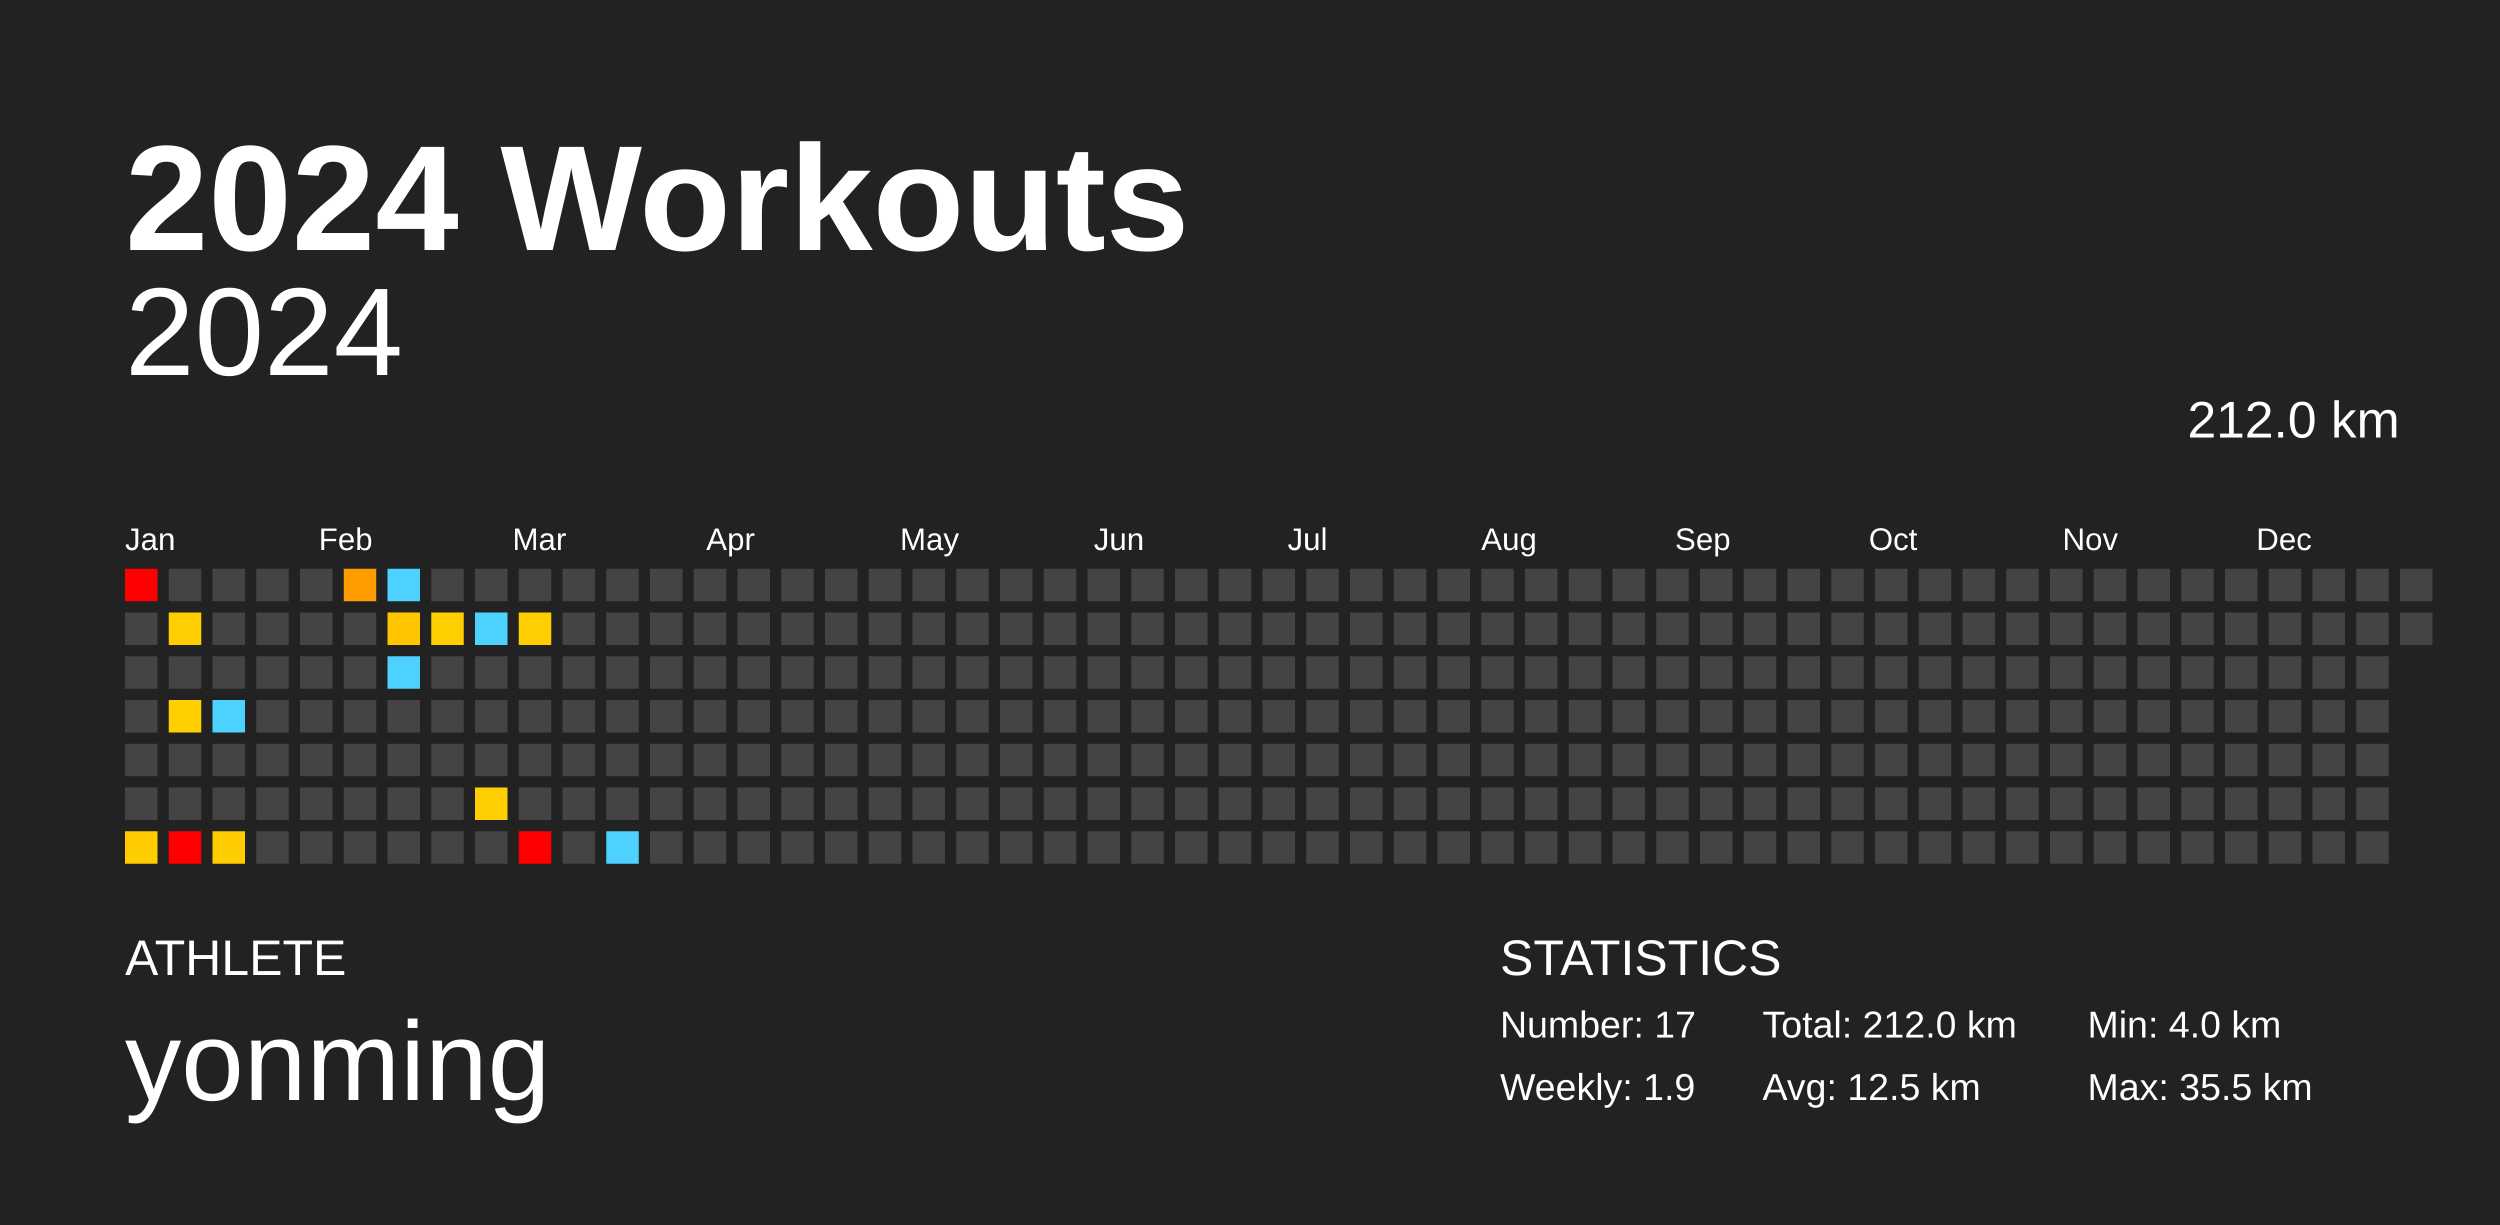
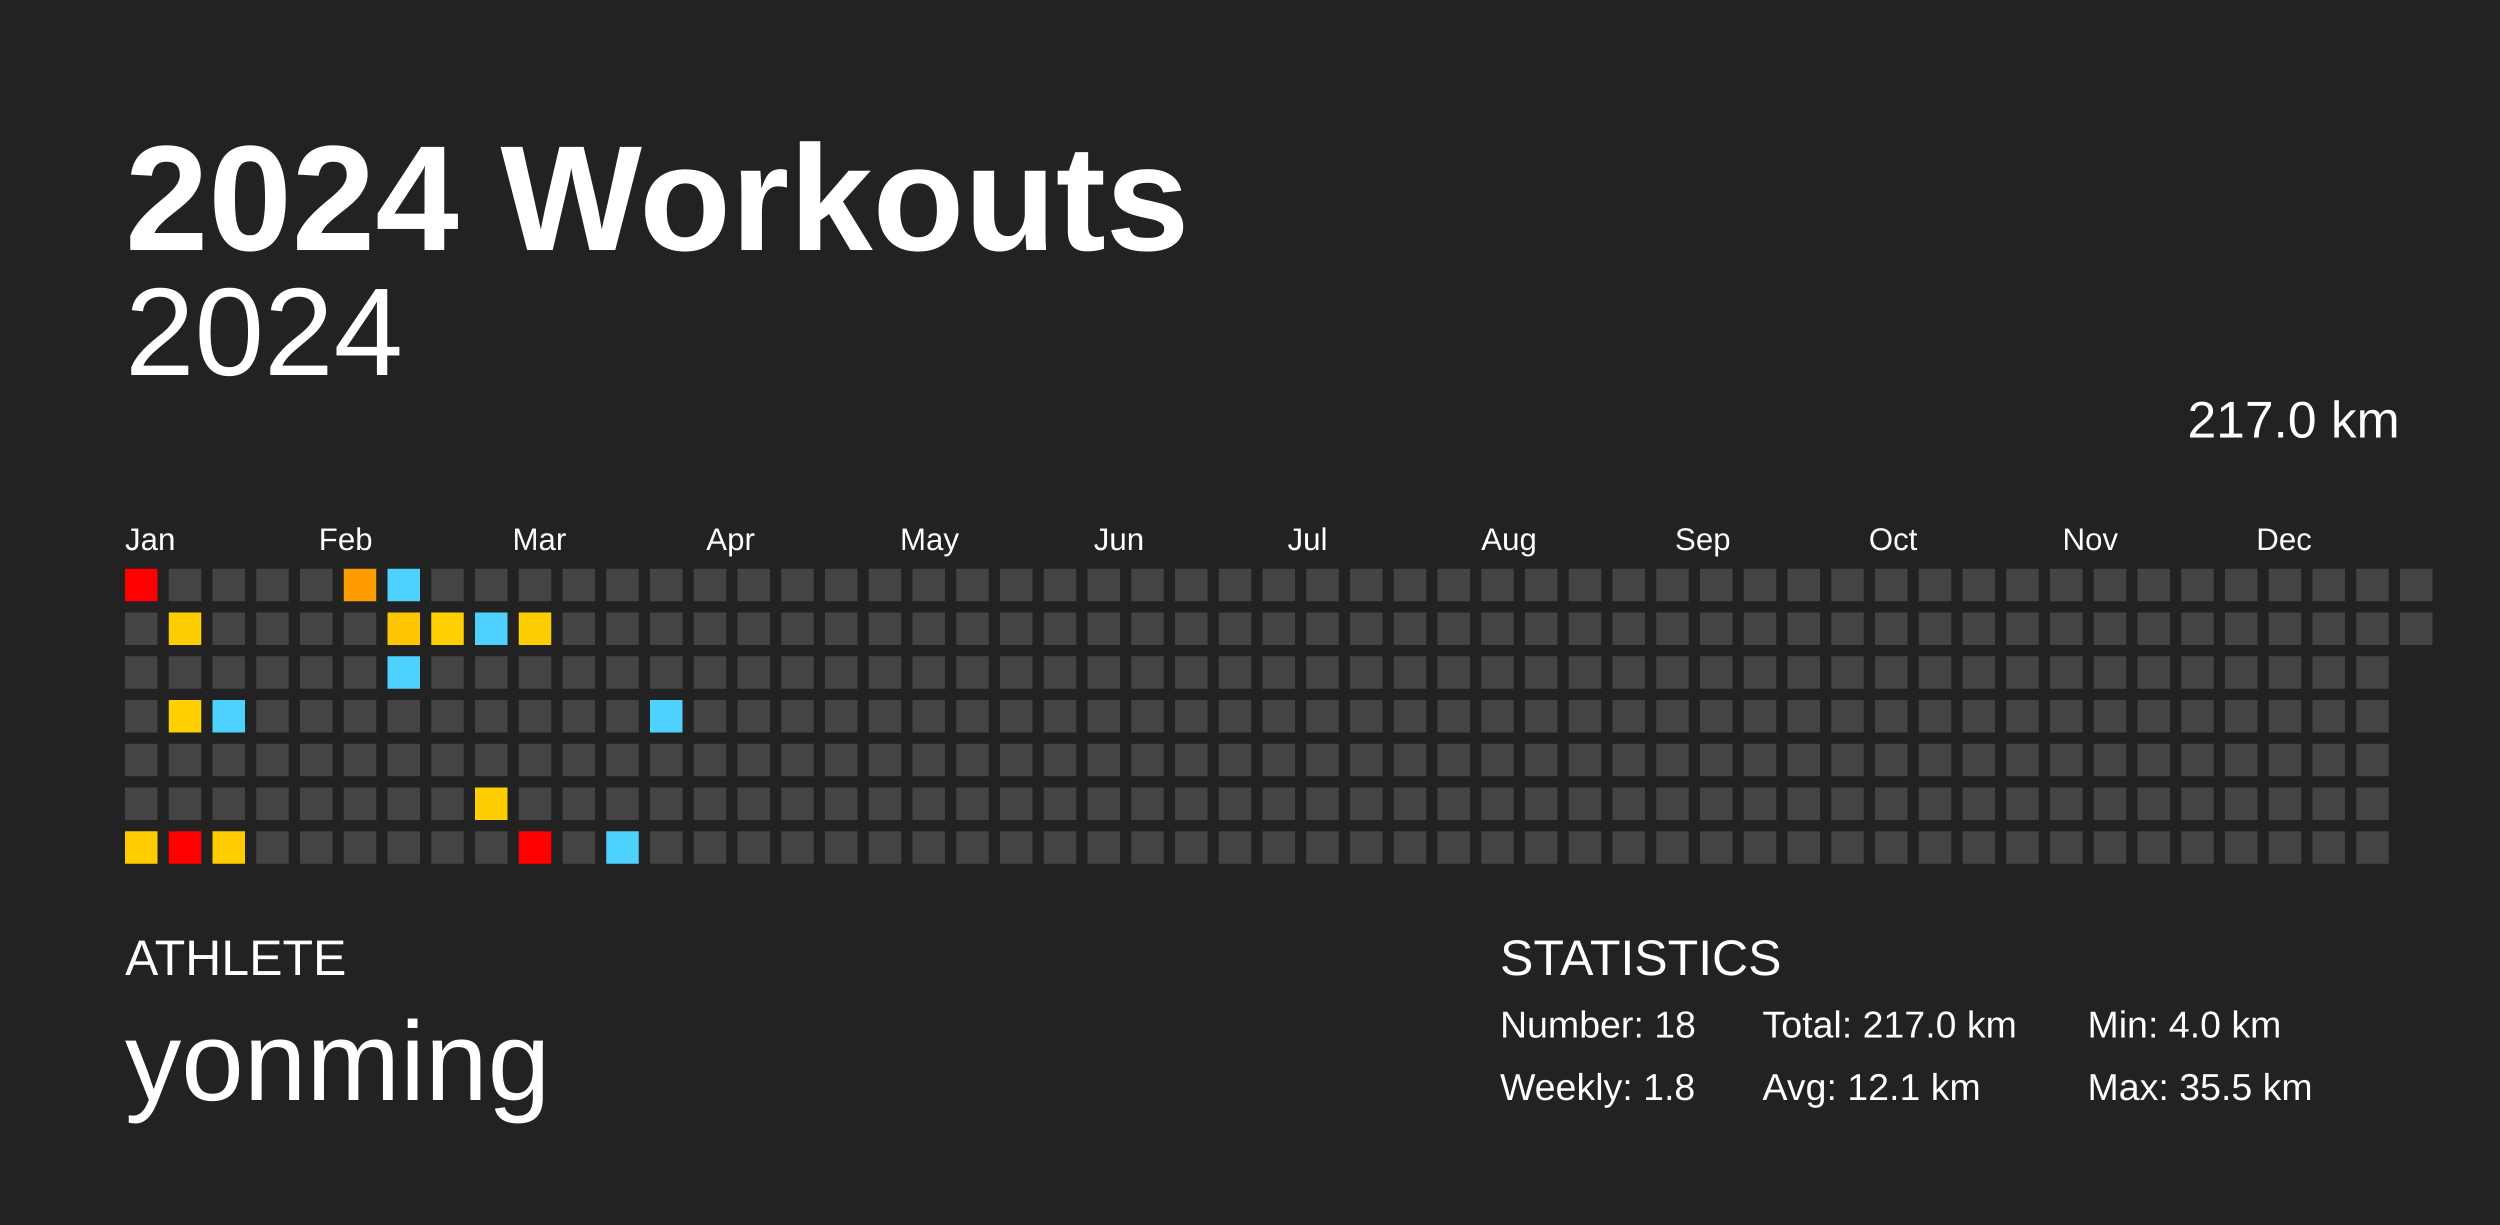
<svg xmlns="http://www.w3.org/2000/svg" baseProfile="full" height="98mm" version="1.1" viewBox="0,0,200,98" width="200mm">
  <defs />
  <rect fill="#222222" height="98" width="200" x="0" y="0" />
  <text fill="#FFFFFF" style="font-size:12px; font-family:Arial; font-weight:bold;" x="10" y="20">2024 Workouts</text>
  <text fill="#FFFFFF" style="font-size:4px; font-family:Arial" x="10" y="78">ATHLETE</text>
  <text fill="#FFFFFF" style="font-size:9px; font-family:Arial" x="10" y="88">yonming</text>
  <text fill="#FFFFFF" style="font-size:4px; font-family:Arial" x="120" y="78">STATISTICS</text>
-   <text fill="#FFFFFF" style="font-size:3px; font-family:Arial" x="120" y="83">Number: 17</text>
-   <text fill="#FFFFFF" style="font-size:3px; font-family:Arial" x="120" y="88">Weekly: 1.9</text>
-   <text fill="#FFFFFF" style="font-size:3px; font-family:Arial" x="141" y="83">Total: 212.0 km</text>
-   <text fill="#FFFFFF" style="font-size:3px; font-family:Arial" x="141" y="88">Avg: 12.5 km</text>
+   <text fill="#FFFFFF" style="font-size:3px; font-family:Arial" x="120" y="83">Number: 18</text>
+   <text fill="#FFFFFF" style="font-size:3px; font-family:Arial" x="120" y="88">Weekly: 1.8</text>
+   <text fill="#FFFFFF" style="font-size:3px; font-family:Arial" x="141" y="83">Total: 217.0 km</text>
+   <text fill="#FFFFFF" style="font-size:3px; font-family:Arial" x="141" y="88">Avg: 12.1 km</text>
  <text fill="#FFFFFF" style="font-size:3px; font-family:Arial" x="167" y="83">Min: 4.0 km</text>
  <text fill="#FFFFFF" style="font-size:3px; font-family:Arial" x="167" y="88">Max: 35.5 km</text>
  <text alignment-baseline="hanging" fill="#FFFFFF" style="font-size:10.0px; font-family:Arial;" x="10" y="30">2024</text>
-   <text alignment-baseline="hanging" fill="#FFFFFF" style="font-size:4.125px; font-family:Arial;" x="175" y="35">212.0 km</text>
+   <text alignment-baseline="hanging" fill="#FFFFFF" style="font-size:4.125px; font-family:Arial;" x="175" y="35">217.0 km</text>
  <text fill="#FFFFFF" style="font-size:2.5px; font-family:Arial" x="10.0" y="44">Jan</text>
  <text fill="#FFFFFF" style="font-size:2.5px; font-family:Arial" x="25.5" y="44">Feb</text>
  <text fill="#FFFFFF" style="font-size:2.5px; font-family:Arial" x="41.0" y="44">Mar</text>
  <text fill="#FFFFFF" style="font-size:2.5px; font-family:Arial" x="56.5" y="44">Apr</text>
  <text fill="#FFFFFF" style="font-size:2.5px; font-family:Arial" x="72.0" y="44">May</text>
  <text fill="#FFFFFF" style="font-size:2.5px; font-family:Arial" x="87.5" y="44">Jun</text>
  <text fill="#FFFFFF" style="font-size:2.5px; font-family:Arial" x="103.0" y="44">Jul</text>
  <text fill="#FFFFFF" style="font-size:2.5px; font-family:Arial" x="118.5" y="44">Aug</text>
  <text fill="#FFFFFF" style="font-size:2.5px; font-family:Arial" x="134.0" y="44">Sep</text>
  <text fill="#FFFFFF" style="font-size:2.5px; font-family:Arial" x="149.5" y="44">Oct</text>
  <text fill="#FFFFFF" style="font-size:2.5px; font-family:Arial" x="165.0" y="44">Nov</text>
  <text fill="#FFFFFF" style="font-size:2.5px; font-family:Arial" x="180.5" y="44">Dec</text>
  <rect fill="red" height="2.6" width="2.6" x="10.0" y="45.5" />
  <rect fill="#444444" height="2.6" width="2.6" x="10.0" y="49.0" />
  <rect fill="#444444" height="2.6" width="2.6" x="10.0" y="52.5" />
  <rect fill="#444444" height="2.6" width="2.6" x="10.0" y="56.0" />
  <rect fill="#444444" height="2.6" width="2.6" x="10.0" y="59.5" />
  <rect fill="#444444" height="2.6" width="2.6" x="10.0" y="63.0" />
  <rect fill="#ffcc00" height="2.6" width="2.6" x="10.0" y="66.5" />
  <rect fill="#444444" height="2.6" width="2.6" x="13.5" y="45.5" />
  <rect fill="#ffce00" height="2.6" width="2.6" x="13.5" y="49.0" />
  <rect fill="#444444" height="2.6" width="2.6" x="13.5" y="52.5" />
  <rect fill="#ffcf00" height="2.6" width="2.6" x="13.5" y="56.0" />
  <rect fill="#444444" height="2.6" width="2.6" x="13.5" y="59.5" />
  <rect fill="#444444" height="2.6" width="2.6" x="13.5" y="63.0" />
  <rect fill="red" height="2.6" width="2.6" x="13.5" y="66.5" />
  <rect fill="#444444" height="2.6" width="2.6" x="17.0" y="45.5" />
  <rect fill="#444444" height="2.6" width="2.6" x="17.0" y="49.0" />
  <rect fill="#444444" height="2.6" width="2.6" x="17.0" y="52.5" />
  <rect fill="#4dd2ff" height="2.6" width="2.6" x="17.0" y="56.0" />
  <rect fill="#444444" height="2.6" width="2.6" x="17.0" y="59.5" />
  <rect fill="#444444" height="2.6" width="2.6" x="17.0" y="63.0" />
  <rect fill="#ffcc00" height="2.6" width="2.6" x="17.0" y="66.5" />
  <rect fill="#444444" height="2.6" width="2.6" x="20.5" y="45.5" />
  <rect fill="#444444" height="2.6" width="2.6" x="20.5" y="49.0" />
  <rect fill="#444444" height="2.6" width="2.6" x="20.5" y="52.5" />
  <rect fill="#444444" height="2.6" width="2.6" x="20.5" y="56.0" />
  <rect fill="#444444" height="2.6" width="2.6" x="20.5" y="59.5" />
  <rect fill="#444444" height="2.6" width="2.6" x="20.5" y="63.0" />
  <rect fill="#444444" height="2.6" width="2.6" x="20.5" y="66.5" />
  <rect fill="#444444" height="2.6" width="2.6" x="24.0" y="45.5" />
  <rect fill="#444444" height="2.6" width="2.6" x="24.0" y="49.0" />
  <rect fill="#444444" height="2.6" width="2.6" x="24.0" y="52.5" />
  <rect fill="#444444" height="2.6" width="2.6" x="24.0" y="56.0" />
  <rect fill="#444444" height="2.6" width="2.6" x="24.0" y="59.5" />
  <rect fill="#444444" height="2.6" width="2.6" x="24.0" y="63.0" />
  <rect fill="#444444" height="2.6" width="2.6" x="24.0" y="66.5" />
  <rect fill="#ff9d00" height="2.6" width="2.6" x="27.5" y="45.5" />
  <rect fill="#444444" height="2.6" width="2.6" x="27.5" y="49.0" />
  <rect fill="#444444" height="2.6" width="2.6" x="27.5" y="52.5" />
  <rect fill="#444444" height="2.6" width="2.6" x="27.5" y="56.0" />
  <rect fill="#444444" height="2.6" width="2.6" x="27.5" y="59.5" />
  <rect fill="#444444" height="2.6" width="2.6" x="27.5" y="63.0" />
  <rect fill="#444444" height="2.6" width="2.6" x="27.5" y="66.5" />
  <rect fill="#4dd2ff" height="2.6" width="2.6" x="31.0" y="45.5" />
  <rect fill="#ffc600" height="2.6" width="2.6" x="31.0" y="49.0" />
  <rect fill="#4dd2ff" height="2.6" width="2.6" x="31.0" y="52.5" />
  <rect fill="#444444" height="2.6" width="2.6" x="31.0" y="56.0" />
  <rect fill="#444444" height="2.6" width="2.6" x="31.0" y="59.5" />
  <rect fill="#444444" height="2.6" width="2.6" x="31.0" y="63.0" />
  <rect fill="#444444" height="2.6" width="2.6" x="31.0" y="66.5" />
  <rect fill="#444444" height="2.6" width="2.6" x="34.5" y="45.5" />
  <rect fill="#ffcf00" height="2.6" width="2.6" x="34.5" y="49.0" />
  <rect fill="#444444" height="2.6" width="2.6" x="34.5" y="52.5" />
  <rect fill="#444444" height="2.6" width="2.6" x="34.5" y="56.0" />
  <rect fill="#444444" height="2.6" width="2.6" x="34.5" y="59.5" />
  <rect fill="#444444" height="2.6" width="2.6" x="34.5" y="63.0" />
  <rect fill="#444444" height="2.6" width="2.6" x="34.5" y="66.5" />
  <rect fill="#444444" height="2.6" width="2.6" x="38.0" y="45.5" />
  <rect fill="#4dd2ff" height="2.6" width="2.6" x="38.0" y="49.0" />
  <rect fill="#444444" height="2.6" width="2.6" x="38.0" y="52.5" />
  <rect fill="#444444" height="2.6" width="2.6" x="38.0" y="56.0" />
  <rect fill="#444444" height="2.6" width="2.6" x="38.0" y="59.5" />
  <rect fill="#ffce00" height="2.6" width="2.6" x="38.0" y="63.0" />
  <rect fill="#444444" height="2.6" width="2.6" x="38.0" y="66.5" />
  <rect fill="#444444" height="2.6" width="2.6" x="41.5" y="45.5" />
  <rect fill="#ffce00" height="2.6" width="2.6" x="41.5" y="49.0" />
  <rect fill="#444444" height="2.6" width="2.6" x="41.5" y="52.5" />
  <rect fill="#444444" height="2.6" width="2.6" x="41.5" y="56.0" />
  <rect fill="#444444" height="2.6" width="2.6" x="41.5" y="59.5" />
  <rect fill="#444444" height="2.6" width="2.6" x="41.5" y="63.0" />
  <rect fill="red" height="2.6" width="2.6" x="41.5" y="66.5" />
  <rect fill="#444444" height="2.6" width="2.6" x="45.0" y="45.5" />
  <rect fill="#444444" height="2.6" width="2.6" x="45.0" y="49.0" />
  <rect fill="#444444" height="2.6" width="2.6" x="45.0" y="52.5" />
  <rect fill="#444444" height="2.6" width="2.6" x="45.0" y="56.0" />
  <rect fill="#444444" height="2.6" width="2.6" x="45.0" y="59.5" />
  <rect fill="#444444" height="2.6" width="2.6" x="45.0" y="63.0" />
  <rect fill="#444444" height="2.6" width="2.6" x="45.0" y="66.5" />
  <rect fill="#444444" height="2.6" width="2.6" x="48.5" y="45.5" />
  <rect fill="#444444" height="2.6" width="2.6" x="48.5" y="49.0" />
  <rect fill="#444444" height="2.6" width="2.6" x="48.5" y="52.5" />
  <rect fill="#444444" height="2.6" width="2.6" x="48.5" y="56.0" />
  <rect fill="#444444" height="2.6" width="2.6" x="48.5" y="59.5" />
  <rect fill="#444444" height="2.6" width="2.6" x="48.5" y="63.0" />
  <rect fill="#4dd2ff" height="2.6" width="2.6" x="48.5" y="66.5" />
  <rect fill="#444444" height="2.6" width="2.6" x="52.0" y="45.5" />
  <rect fill="#444444" height="2.6" width="2.6" x="52.0" y="49.0" />
  <rect fill="#444444" height="2.6" width="2.6" x="52.0" y="52.5" />
-   <rect fill="#444444" height="2.6" width="2.6" x="52.0" y="56.0" />
+   <rect fill="#4dd2ff" height="2.6" width="2.6" x="52.0" y="56.0" />
  <rect fill="#444444" height="2.6" width="2.6" x="52.0" y="59.5" />
  <rect fill="#444444" height="2.6" width="2.6" x="52.0" y="63.0" />
  <rect fill="#444444" height="2.6" width="2.6" x="52.0" y="66.5" />
  <rect fill="#444444" height="2.6" width="2.6" x="55.5" y="45.5" />
  <rect fill="#444444" height="2.6" width="2.6" x="55.5" y="49.0" />
  <rect fill="#444444" height="2.6" width="2.6" x="55.5" y="52.5" />
  <rect fill="#444444" height="2.6" width="2.6" x="55.5" y="56.0" />
  <rect fill="#444444" height="2.6" width="2.6" x="55.5" y="59.5" />
  <rect fill="#444444" height="2.6" width="2.6" x="55.5" y="63.0" />
  <rect fill="#444444" height="2.6" width="2.6" x="55.5" y="66.5" />
  <rect fill="#444444" height="2.6" width="2.6" x="59.0" y="45.5" />
  <rect fill="#444444" height="2.6" width="2.6" x="59.0" y="49.0" />
  <rect fill="#444444" height="2.6" width="2.6" x="59.0" y="52.5" />
  <rect fill="#444444" height="2.6" width="2.6" x="59.0" y="56.0" />
  <rect fill="#444444" height="2.6" width="2.6" x="59.0" y="59.5" />
  <rect fill="#444444" height="2.6" width="2.6" x="59.0" y="63.0" />
  <rect fill="#444444" height="2.6" width="2.6" x="59.0" y="66.5" />
  <rect fill="#444444" height="2.6" width="2.6" x="62.5" y="45.5" />
  <rect fill="#444444" height="2.6" width="2.6" x="62.5" y="49.0" />
  <rect fill="#444444" height="2.6" width="2.6" x="62.5" y="52.5" />
  <rect fill="#444444" height="2.6" width="2.6" x="62.5" y="56.0" />
  <rect fill="#444444" height="2.6" width="2.6" x="62.5" y="59.5" />
  <rect fill="#444444" height="2.6" width="2.6" x="62.5" y="63.0" />
  <rect fill="#444444" height="2.6" width="2.6" x="62.5" y="66.5" />
  <rect fill="#444444" height="2.6" width="2.6" x="66.0" y="45.5" />
  <rect fill="#444444" height="2.6" width="2.6" x="66.0" y="49.0" />
  <rect fill="#444444" height="2.6" width="2.6" x="66.0" y="52.5" />
  <rect fill="#444444" height="2.6" width="2.6" x="66.0" y="56.0" />
  <rect fill="#444444" height="2.6" width="2.6" x="66.0" y="59.5" />
  <rect fill="#444444" height="2.6" width="2.6" x="66.0" y="63.0" />
  <rect fill="#444444" height="2.6" width="2.6" x="66.0" y="66.5" />
  <rect fill="#444444" height="2.6" width="2.6" x="69.5" y="45.5" />
  <rect fill="#444444" height="2.6" width="2.6" x="69.5" y="49.0" />
  <rect fill="#444444" height="2.6" width="2.6" x="69.5" y="52.5" />
  <rect fill="#444444" height="2.6" width="2.6" x="69.5" y="56.0" />
  <rect fill="#444444" height="2.6" width="2.6" x="69.5" y="59.5" />
  <rect fill="#444444" height="2.6" width="2.6" x="69.5" y="63.0" />
  <rect fill="#444444" height="2.6" width="2.6" x="69.5" y="66.5" />
  <rect fill="#444444" height="2.6" width="2.6" x="73.0" y="45.5" />
  <rect fill="#444444" height="2.6" width="2.6" x="73.0" y="49.0" />
  <rect fill="#444444" height="2.6" width="2.6" x="73.0" y="52.5" />
  <rect fill="#444444" height="2.6" width="2.6" x="73.0" y="56.0" />
  <rect fill="#444444" height="2.6" width="2.6" x="73.0" y="59.5" />
  <rect fill="#444444" height="2.6" width="2.6" x="73.0" y="63.0" />
  <rect fill="#444444" height="2.6" width="2.6" x="73.0" y="66.5" />
  <rect fill="#444444" height="2.6" width="2.6" x="76.5" y="45.5" />
  <rect fill="#444444" height="2.6" width="2.6" x="76.5" y="49.0" />
  <rect fill="#444444" height="2.6" width="2.6" x="76.5" y="52.5" />
  <rect fill="#444444" height="2.6" width="2.6" x="76.5" y="56.0" />
  <rect fill="#444444" height="2.6" width="2.6" x="76.5" y="59.5" />
  <rect fill="#444444" height="2.6" width="2.6" x="76.5" y="63.0" />
  <rect fill="#444444" height="2.6" width="2.6" x="76.5" y="66.5" />
  <rect fill="#444444" height="2.6" width="2.6" x="80.0" y="45.5" />
  <rect fill="#444444" height="2.6" width="2.6" x="80.0" y="49.0" />
  <rect fill="#444444" height="2.6" width="2.6" x="80.0" y="52.5" />
  <rect fill="#444444" height="2.6" width="2.6" x="80.0" y="56.0" />
  <rect fill="#444444" height="2.6" width="2.6" x="80.0" y="59.5" />
  <rect fill="#444444" height="2.6" width="2.6" x="80.0" y="63.0" />
  <rect fill="#444444" height="2.6" width="2.6" x="80.0" y="66.5" />
  <rect fill="#444444" height="2.6" width="2.6" x="83.5" y="45.5" />
  <rect fill="#444444" height="2.6" width="2.6" x="83.5" y="49.0" />
  <rect fill="#444444" height="2.6" width="2.6" x="83.5" y="52.5" />
  <rect fill="#444444" height="2.6" width="2.6" x="83.5" y="56.0" />
  <rect fill="#444444" height="2.6" width="2.6" x="83.5" y="59.5" />
  <rect fill="#444444" height="2.6" width="2.6" x="83.5" y="63.0" />
  <rect fill="#444444" height="2.6" width="2.6" x="83.5" y="66.5" />
  <rect fill="#444444" height="2.6" width="2.6" x="87.0" y="45.5" />
  <rect fill="#444444" height="2.6" width="2.6" x="87.0" y="49.0" />
  <rect fill="#444444" height="2.6" width="2.6" x="87.0" y="52.5" />
  <rect fill="#444444" height="2.6" width="2.6" x="87.0" y="56.0" />
  <rect fill="#444444" height="2.6" width="2.6" x="87.0" y="59.5" />
  <rect fill="#444444" height="2.6" width="2.6" x="87.0" y="63.0" />
  <rect fill="#444444" height="2.6" width="2.6" x="87.0" y="66.5" />
  <rect fill="#444444" height="2.6" width="2.6" x="90.5" y="45.5" />
  <rect fill="#444444" height="2.6" width="2.6" x="90.5" y="49.0" />
  <rect fill="#444444" height="2.6" width="2.6" x="90.5" y="52.5" />
  <rect fill="#444444" height="2.6" width="2.6" x="90.5" y="56.0" />
  <rect fill="#444444" height="2.6" width="2.6" x="90.5" y="59.5" />
  <rect fill="#444444" height="2.6" width="2.6" x="90.5" y="63.0" />
  <rect fill="#444444" height="2.6" width="2.6" x="90.5" y="66.5" />
  <rect fill="#444444" height="2.6" width="2.6" x="94.0" y="45.5" />
  <rect fill="#444444" height="2.6" width="2.6" x="94.0" y="49.0" />
  <rect fill="#444444" height="2.6" width="2.6" x="94.0" y="52.5" />
  <rect fill="#444444" height="2.6" width="2.6" x="94.0" y="56.0" />
  <rect fill="#444444" height="2.6" width="2.6" x="94.0" y="59.5" />
  <rect fill="#444444" height="2.6" width="2.6" x="94.0" y="63.0" />
  <rect fill="#444444" height="2.6" width="2.6" x="94.0" y="66.5" />
  <rect fill="#444444" height="2.6" width="2.6" x="97.5" y="45.5" />
  <rect fill="#444444" height="2.6" width="2.6" x="97.5" y="49.0" />
  <rect fill="#444444" height="2.6" width="2.6" x="97.5" y="52.5" />
  <rect fill="#444444" height="2.6" width="2.6" x="97.5" y="56.0" />
  <rect fill="#444444" height="2.6" width="2.6" x="97.5" y="59.5" />
  <rect fill="#444444" height="2.6" width="2.6" x="97.5" y="63.0" />
  <rect fill="#444444" height="2.6" width="2.6" x="97.5" y="66.5" />
  <rect fill="#444444" height="2.6" width="2.6" x="101.0" y="45.5" />
  <rect fill="#444444" height="2.6" width="2.6" x="101.0" y="49.0" />
  <rect fill="#444444" height="2.6" width="2.6" x="101.0" y="52.5" />
  <rect fill="#444444" height="2.6" width="2.6" x="101.0" y="56.0" />
  <rect fill="#444444" height="2.6" width="2.6" x="101.0" y="59.5" />
  <rect fill="#444444" height="2.6" width="2.6" x="101.0" y="63.0" />
  <rect fill="#444444" height="2.6" width="2.6" x="101.0" y="66.5" />
  <rect fill="#444444" height="2.6" width="2.6" x="104.5" y="45.5" />
  <rect fill="#444444" height="2.6" width="2.6" x="104.5" y="49.0" />
  <rect fill="#444444" height="2.6" width="2.6" x="104.5" y="52.5" />
  <rect fill="#444444" height="2.6" width="2.6" x="104.5" y="56.0" />
  <rect fill="#444444" height="2.6" width="2.6" x="104.5" y="59.5" />
  <rect fill="#444444" height="2.6" width="2.6" x="104.5" y="63.0" />
  <rect fill="#444444" height="2.6" width="2.6" x="104.5" y="66.5" />
  <rect fill="#444444" height="2.6" width="2.6" x="108.0" y="45.5" />
  <rect fill="#444444" height="2.6" width="2.6" x="108.0" y="49.0" />
  <rect fill="#444444" height="2.6" width="2.6" x="108.0" y="52.5" />
  <rect fill="#444444" height="2.6" width="2.6" x="108.0" y="56.0" />
  <rect fill="#444444" height="2.6" width="2.6" x="108.0" y="59.5" />
  <rect fill="#444444" height="2.6" width="2.6" x="108.0" y="63.0" />
  <rect fill="#444444" height="2.6" width="2.6" x="108.0" y="66.5" />
  <rect fill="#444444" height="2.6" width="2.6" x="111.5" y="45.5" />
  <rect fill="#444444" height="2.6" width="2.6" x="111.5" y="49.0" />
  <rect fill="#444444" height="2.6" width="2.6" x="111.5" y="52.5" />
  <rect fill="#444444" height="2.6" width="2.6" x="111.5" y="56.0" />
  <rect fill="#444444" height="2.6" width="2.6" x="111.5" y="59.5" />
  <rect fill="#444444" height="2.6" width="2.6" x="111.5" y="63.0" />
  <rect fill="#444444" height="2.6" width="2.6" x="111.5" y="66.5" />
  <rect fill="#444444" height="2.6" width="2.6" x="115.0" y="45.5" />
  <rect fill="#444444" height="2.6" width="2.6" x="115.0" y="49.0" />
  <rect fill="#444444" height="2.6" width="2.6" x="115.0" y="52.5" />
  <rect fill="#444444" height="2.6" width="2.6" x="115.0" y="56.0" />
  <rect fill="#444444" height="2.6" width="2.6" x="115.0" y="59.5" />
  <rect fill="#444444" height="2.6" width="2.6" x="115.0" y="63.0" />
  <rect fill="#444444" height="2.6" width="2.6" x="115.0" y="66.5" />
  <rect fill="#444444" height="2.6" width="2.6" x="118.5" y="45.5" />
  <rect fill="#444444" height="2.6" width="2.6" x="118.5" y="49.0" />
  <rect fill="#444444" height="2.6" width="2.6" x="118.5" y="52.5" />
  <rect fill="#444444" height="2.6" width="2.6" x="118.5" y="56.0" />
  <rect fill="#444444" height="2.6" width="2.6" x="118.5" y="59.5" />
  <rect fill="#444444" height="2.6" width="2.6" x="118.5" y="63.0" />
  <rect fill="#444444" height="2.6" width="2.6" x="118.5" y="66.5" />
  <rect fill="#444444" height="2.6" width="2.6" x="122.0" y="45.5" />
  <rect fill="#444444" height="2.6" width="2.6" x="122.0" y="49.0" />
  <rect fill="#444444" height="2.6" width="2.6" x="122.0" y="52.5" />
  <rect fill="#444444" height="2.6" width="2.6" x="122.0" y="56.0" />
  <rect fill="#444444" height="2.6" width="2.6" x="122.0" y="59.5" />
  <rect fill="#444444" height="2.6" width="2.6" x="122.0" y="63.0" />
  <rect fill="#444444" height="2.6" width="2.6" x="122.0" y="66.5" />
  <rect fill="#444444" height="2.6" width="2.6" x="125.5" y="45.5" />
  <rect fill="#444444" height="2.6" width="2.6" x="125.5" y="49.0" />
  <rect fill="#444444" height="2.6" width="2.6" x="125.5" y="52.5" />
  <rect fill="#444444" height="2.6" width="2.6" x="125.5" y="56.0" />
  <rect fill="#444444" height="2.6" width="2.6" x="125.5" y="59.5" />
  <rect fill="#444444" height="2.6" width="2.6" x="125.5" y="63.0" />
  <rect fill="#444444" height="2.6" width="2.6" x="125.5" y="66.5" />
  <rect fill="#444444" height="2.6" width="2.6" x="129.0" y="45.5" />
  <rect fill="#444444" height="2.6" width="2.6" x="129.0" y="49.0" />
  <rect fill="#444444" height="2.6" width="2.6" x="129.0" y="52.5" />
  <rect fill="#444444" height="2.6" width="2.6" x="129.0" y="56.0" />
  <rect fill="#444444" height="2.6" width="2.6" x="129.0" y="59.5" />
  <rect fill="#444444" height="2.6" width="2.6" x="129.0" y="63.0" />
  <rect fill="#444444" height="2.6" width="2.6" x="129.0" y="66.5" />
  <rect fill="#444444" height="2.6" width="2.6" x="132.5" y="45.5" />
  <rect fill="#444444" height="2.6" width="2.6" x="132.5" y="49.0" />
  <rect fill="#444444" height="2.6" width="2.6" x="132.5" y="52.5" />
  <rect fill="#444444" height="2.6" width="2.6" x="132.5" y="56.0" />
  <rect fill="#444444" height="2.6" width="2.6" x="132.5" y="59.5" />
  <rect fill="#444444" height="2.6" width="2.6" x="132.5" y="63.0" />
  <rect fill="#444444" height="2.6" width="2.6" x="132.5" y="66.5" />
  <rect fill="#444444" height="2.6" width="2.6" x="136.0" y="45.5" />
  <rect fill="#444444" height="2.6" width="2.6" x="136.0" y="49.0" />
  <rect fill="#444444" height="2.6" width="2.6" x="136.0" y="52.5" />
  <rect fill="#444444" height="2.6" width="2.6" x="136.0" y="56.0" />
  <rect fill="#444444" height="2.6" width="2.6" x="136.0" y="59.5" />
  <rect fill="#444444" height="2.6" width="2.6" x="136.0" y="63.0" />
  <rect fill="#444444" height="2.6" width="2.6" x="136.0" y="66.5" />
  <rect fill="#444444" height="2.6" width="2.6" x="139.5" y="45.5" />
  <rect fill="#444444" height="2.6" width="2.6" x="139.5" y="49.0" />
  <rect fill="#444444" height="2.6" width="2.6" x="139.5" y="52.5" />
  <rect fill="#444444" height="2.6" width="2.6" x="139.5" y="56.0" />
  <rect fill="#444444" height="2.6" width="2.6" x="139.5" y="59.5" />
  <rect fill="#444444" height="2.6" width="2.6" x="139.5" y="63.0" />
  <rect fill="#444444" height="2.6" width="2.6" x="139.5" y="66.5" />
  <rect fill="#444444" height="2.6" width="2.6" x="143.0" y="45.5" />
  <rect fill="#444444" height="2.6" width="2.6" x="143.0" y="49.0" />
  <rect fill="#444444" height="2.6" width="2.6" x="143.0" y="52.5" />
  <rect fill="#444444" height="2.6" width="2.6" x="143.0" y="56.0" />
  <rect fill="#444444" height="2.6" width="2.6" x="143.0" y="59.5" />
  <rect fill="#444444" height="2.6" width="2.6" x="143.0" y="63.0" />
  <rect fill="#444444" height="2.6" width="2.6" x="143.0" y="66.5" />
  <rect fill="#444444" height="2.6" width="2.6" x="146.5" y="45.5" />
  <rect fill="#444444" height="2.6" width="2.6" x="146.5" y="49.0" />
  <rect fill="#444444" height="2.6" width="2.6" x="146.5" y="52.5" />
  <rect fill="#444444" height="2.6" width="2.6" x="146.5" y="56.0" />
  <rect fill="#444444" height="2.6" width="2.6" x="146.5" y="59.5" />
  <rect fill="#444444" height="2.6" width="2.6" x="146.5" y="63.0" />
  <rect fill="#444444" height="2.6" width="2.6" x="146.5" y="66.5" />
  <rect fill="#444444" height="2.6" width="2.6" x="150.0" y="45.5" />
  <rect fill="#444444" height="2.6" width="2.6" x="150.0" y="49.0" />
  <rect fill="#444444" height="2.6" width="2.6" x="150.0" y="52.5" />
  <rect fill="#444444" height="2.6" width="2.6" x="150.0" y="56.0" />
  <rect fill="#444444" height="2.6" width="2.6" x="150.0" y="59.5" />
  <rect fill="#444444" height="2.6" width="2.6" x="150.0" y="63.0" />
  <rect fill="#444444" height="2.6" width="2.6" x="150.0" y="66.5" />
  <rect fill="#444444" height="2.6" width="2.6" x="153.5" y="45.5" />
  <rect fill="#444444" height="2.6" width="2.6" x="153.5" y="49.0" />
  <rect fill="#444444" height="2.6" width="2.6" x="153.5" y="52.5" />
  <rect fill="#444444" height="2.6" width="2.6" x="153.5" y="56.0" />
  <rect fill="#444444" height="2.6" width="2.6" x="153.5" y="59.5" />
  <rect fill="#444444" height="2.6" width="2.6" x="153.5" y="63.0" />
  <rect fill="#444444" height="2.6" width="2.6" x="153.5" y="66.5" />
  <rect fill="#444444" height="2.6" width="2.6" x="157.0" y="45.5" />
  <rect fill="#444444" height="2.6" width="2.6" x="157.0" y="49.0" />
  <rect fill="#444444" height="2.6" width="2.6" x="157.0" y="52.5" />
  <rect fill="#444444" height="2.6" width="2.6" x="157.0" y="56.0" />
  <rect fill="#444444" height="2.6" width="2.6" x="157.0" y="59.5" />
  <rect fill="#444444" height="2.6" width="2.6" x="157.0" y="63.0" />
  <rect fill="#444444" height="2.6" width="2.6" x="157.0" y="66.5" />
  <rect fill="#444444" height="2.6" width="2.6" x="160.5" y="45.5" />
  <rect fill="#444444" height="2.6" width="2.6" x="160.5" y="49.0" />
  <rect fill="#444444" height="2.6" width="2.6" x="160.5" y="52.5" />
  <rect fill="#444444" height="2.6" width="2.6" x="160.5" y="56.0" />
  <rect fill="#444444" height="2.6" width="2.6" x="160.5" y="59.5" />
  <rect fill="#444444" height="2.6" width="2.6" x="160.5" y="63.0" />
  <rect fill="#444444" height="2.6" width="2.6" x="160.5" y="66.5" />
  <rect fill="#444444" height="2.6" width="2.6" x="164.0" y="45.5" />
  <rect fill="#444444" height="2.6" width="2.6" x="164.0" y="49.0" />
  <rect fill="#444444" height="2.6" width="2.6" x="164.0" y="52.5" />
  <rect fill="#444444" height="2.6" width="2.6" x="164.0" y="56.0" />
  <rect fill="#444444" height="2.6" width="2.6" x="164.0" y="59.5" />
  <rect fill="#444444" height="2.6" width="2.6" x="164.0" y="63.0" />
  <rect fill="#444444" height="2.6" width="2.6" x="164.0" y="66.5" />
  <rect fill="#444444" height="2.6" width="2.6" x="167.5" y="45.5" />
  <rect fill="#444444" height="2.6" width="2.6" x="167.5" y="49.0" />
  <rect fill="#444444" height="2.6" width="2.6" x="167.5" y="52.5" />
  <rect fill="#444444" height="2.6" width="2.6" x="167.5" y="56.0" />
  <rect fill="#444444" height="2.6" width="2.6" x="167.5" y="59.5" />
  <rect fill="#444444" height="2.6" width="2.6" x="167.5" y="63.0" />
  <rect fill="#444444" height="2.6" width="2.6" x="167.5" y="66.5" />
  <rect fill="#444444" height="2.6" width="2.6" x="171.0" y="45.5" />
  <rect fill="#444444" height="2.6" width="2.6" x="171.0" y="49.0" />
  <rect fill="#444444" height="2.6" width="2.6" x="171.0" y="52.5" />
  <rect fill="#444444" height="2.6" width="2.6" x="171.0" y="56.0" />
  <rect fill="#444444" height="2.6" width="2.6" x="171.0" y="59.5" />
  <rect fill="#444444" height="2.6" width="2.6" x="171.0" y="63.0" />
  <rect fill="#444444" height="2.6" width="2.6" x="171.0" y="66.5" />
  <rect fill="#444444" height="2.6" width="2.6" x="174.5" y="45.5" />
  <rect fill="#444444" height="2.6" width="2.6" x="174.5" y="49.0" />
  <rect fill="#444444" height="2.6" width="2.6" x="174.5" y="52.5" />
  <rect fill="#444444" height="2.6" width="2.6" x="174.5" y="56.0" />
  <rect fill="#444444" height="2.6" width="2.6" x="174.5" y="59.5" />
  <rect fill="#444444" height="2.6" width="2.6" x="174.5" y="63.0" />
  <rect fill="#444444" height="2.6" width="2.6" x="174.5" y="66.5" />
  <rect fill="#444444" height="2.6" width="2.6" x="178.0" y="45.5" />
  <rect fill="#444444" height="2.6" width="2.6" x="178.0" y="49.0" />
  <rect fill="#444444" height="2.6" width="2.6" x="178.0" y="52.5" />
  <rect fill="#444444" height="2.6" width="2.6" x="178.0" y="56.0" />
  <rect fill="#444444" height="2.6" width="2.6" x="178.0" y="59.5" />
  <rect fill="#444444" height="2.6" width="2.6" x="178.0" y="63.0" />
  <rect fill="#444444" height="2.6" width="2.6" x="178.0" y="66.5" />
  <rect fill="#444444" height="2.6" width="2.6" x="181.5" y="45.5" />
  <rect fill="#444444" height="2.6" width="2.6" x="181.5" y="49.0" />
  <rect fill="#444444" height="2.6" width="2.6" x="181.5" y="52.5" />
  <rect fill="#444444" height="2.6" width="2.6" x="181.5" y="56.0" />
  <rect fill="#444444" height="2.6" width="2.6" x="181.5" y="59.5" />
  <rect fill="#444444" height="2.6" width="2.6" x="181.5" y="63.0" />
  <rect fill="#444444" height="2.6" width="2.6" x="181.5" y="66.5" />
  <rect fill="#444444" height="2.6" width="2.6" x="185.0" y="45.5" />
  <rect fill="#444444" height="2.6" width="2.6" x="185.0" y="49.0" />
  <rect fill="#444444" height="2.6" width="2.6" x="185.0" y="52.5" />
  <rect fill="#444444" height="2.6" width="2.6" x="185.0" y="56.0" />
  <rect fill="#444444" height="2.6" width="2.6" x="185.0" y="59.5" />
  <rect fill="#444444" height="2.6" width="2.6" x="185.0" y="63.0" />
  <rect fill="#444444" height="2.6" width="2.6" x="185.0" y="66.5" />
  <rect fill="#444444" height="2.6" width="2.6" x="188.5" y="45.5" />
  <rect fill="#444444" height="2.6" width="2.6" x="188.5" y="49.0" />
  <rect fill="#444444" height="2.6" width="2.6" x="188.5" y="52.5" />
  <rect fill="#444444" height="2.6" width="2.6" x="188.5" y="56.0" />
  <rect fill="#444444" height="2.6" width="2.6" x="188.5" y="59.5" />
  <rect fill="#444444" height="2.6" width="2.6" x="188.5" y="63.0" />
  <rect fill="#444444" height="2.6" width="2.6" x="188.5" y="66.5" />
  <rect fill="#444444" height="2.6" width="2.6" x="192.0" y="45.5" />
  <rect fill="#444444" height="2.6" width="2.6" x="192.0" y="49.0" />
</svg>
